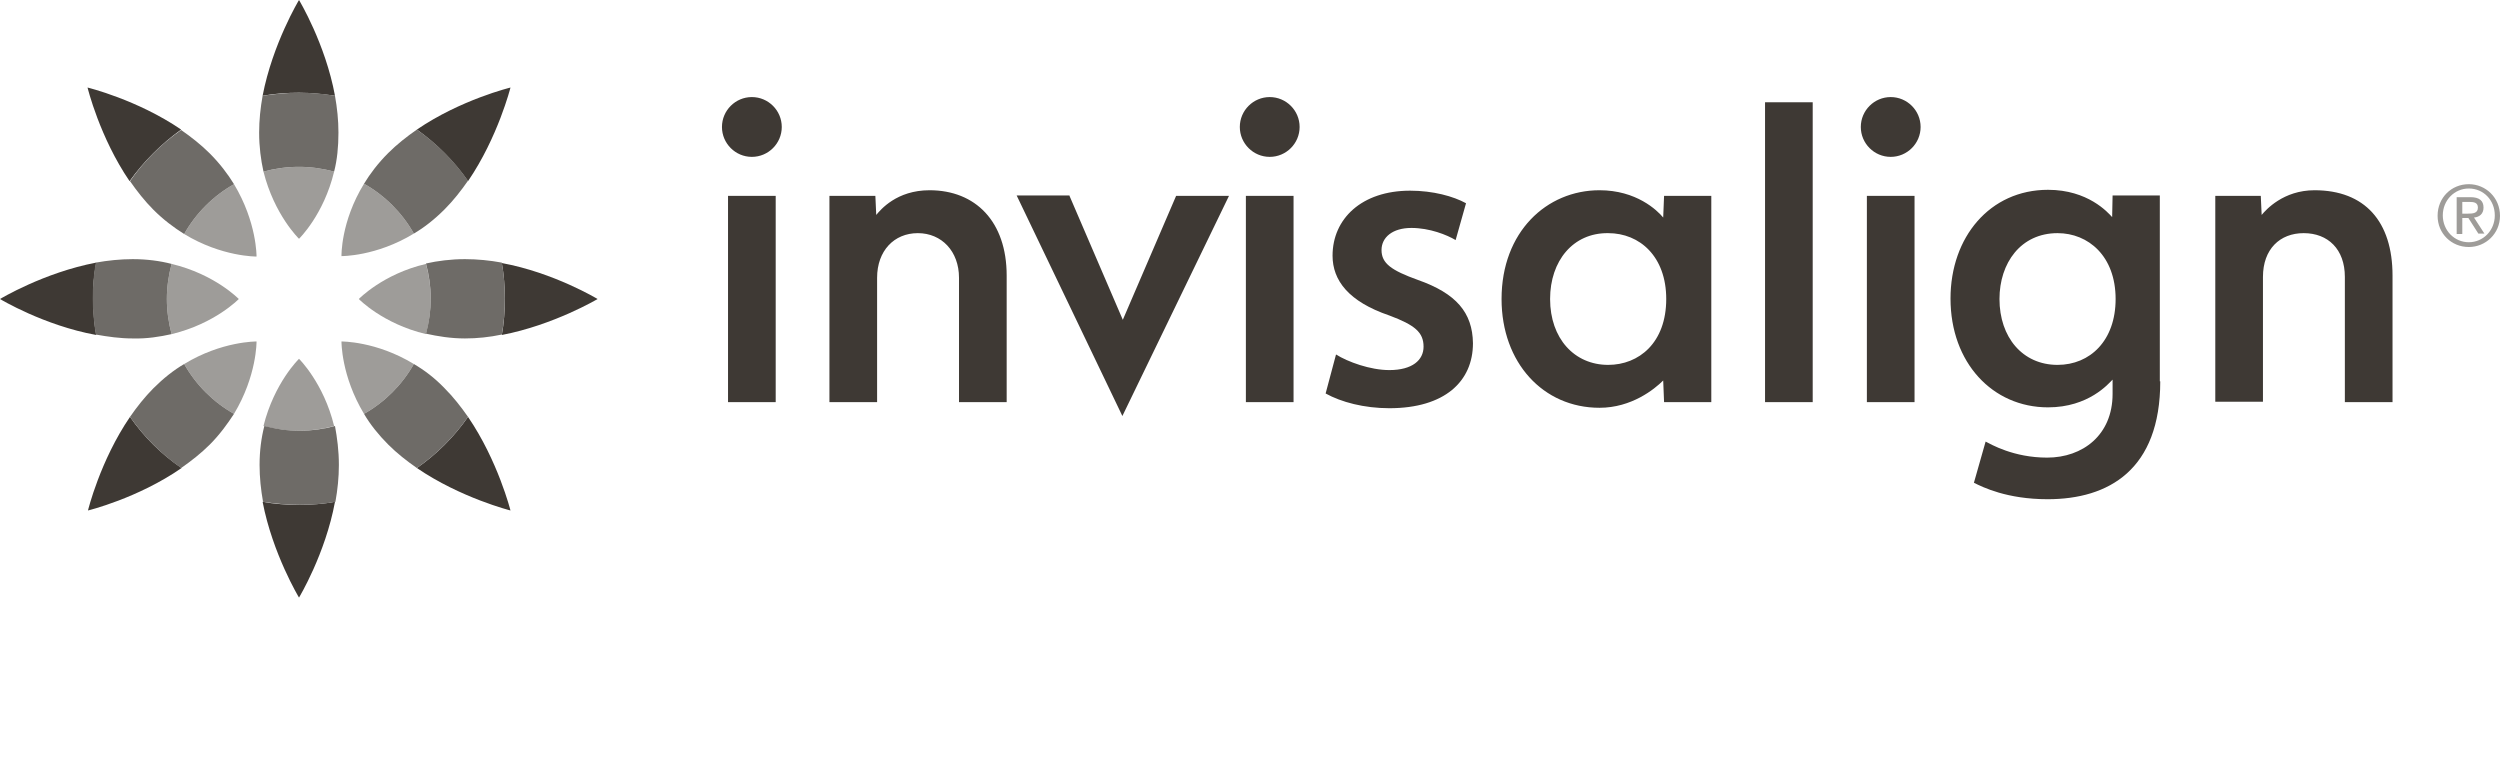
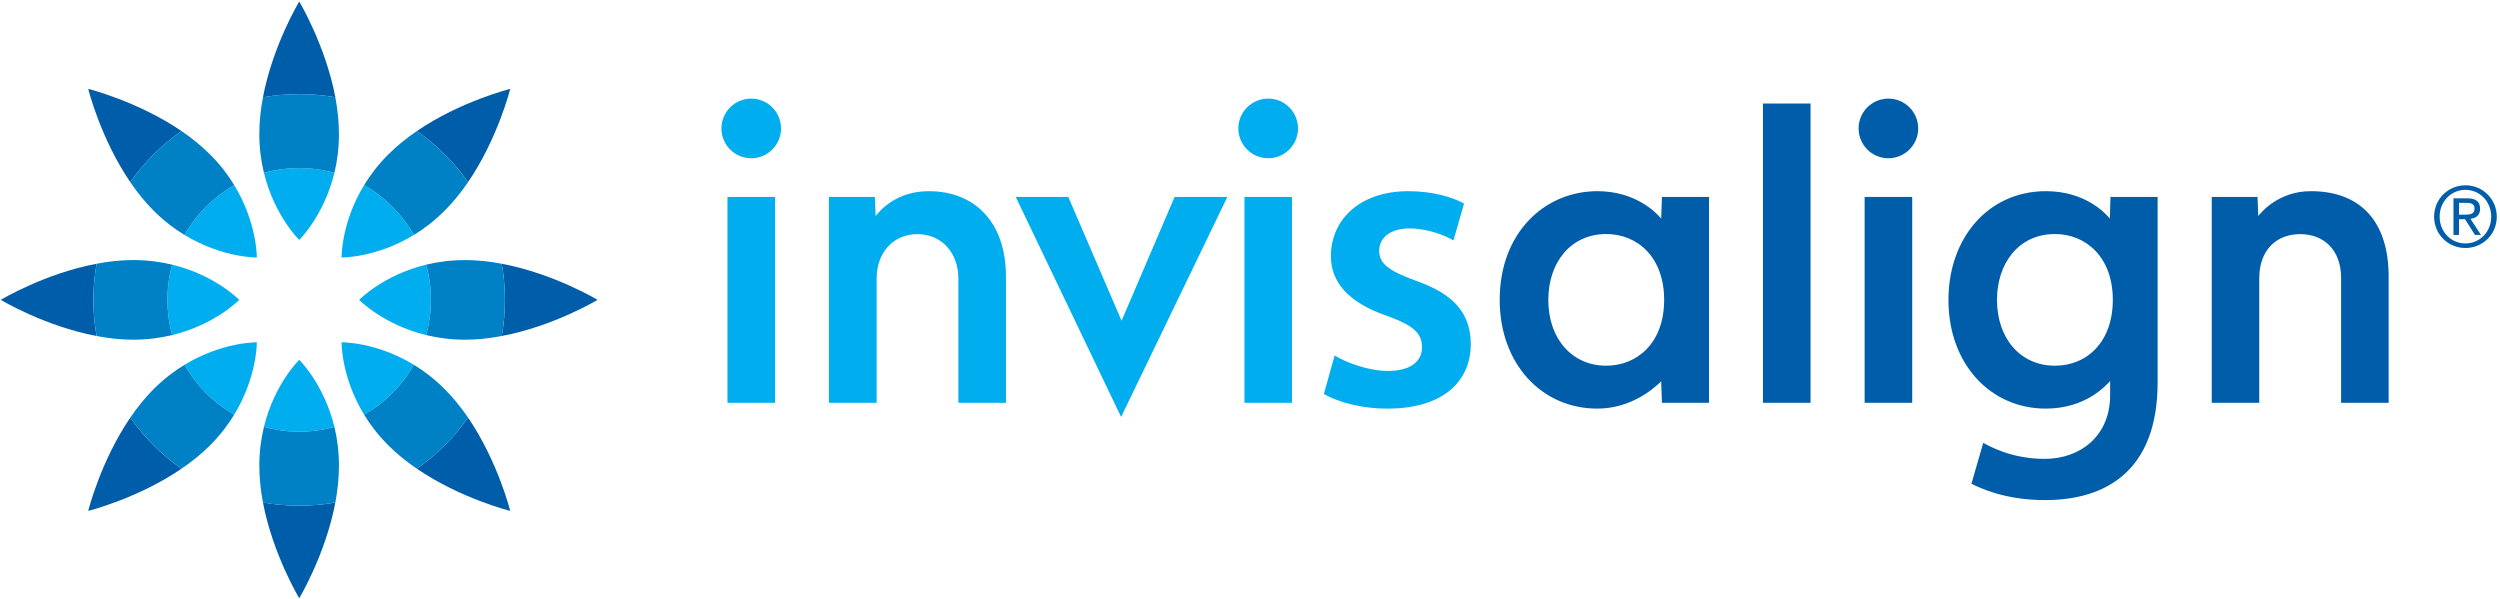
- <svg xmlns="http://www.w3.org/2000/svg" version="1.1" id="Layer_1" x="0px" y="0px" viewBox="0 0 576.9 177.6" style="enable-background:new 0 0 576.9 177.6;" xml:space="preserve">
-   <style type="text/css">
- 	.st0{fill:none;}
- 	.st1{fill:#3e3934;}
- 	.st2{fill:#6e6b67;}
- 	.st4{fill:#9e9c99;}
- 	.st2{fill:#9e9c99;}
- 	.st3{fill:#6e6b67;}
- 	.st5{font-family:'Avenir-Medium';}
- 	.st6{font-size:31.225px;}
- </style>
-   <rect x="148.1" y="26.7" class="st0" width="294.2" height="119.3" />
+ <svg xmlns="http://www.w3.org/2000/svg" version="1.1" id="Layer_1" x="0px" y="0px" width="338.667px" height="81.063px" viewBox="0 0 338.667 81.063" enable-background="new 0 0 338.667 81.063" xml:space="preserve">
  <g>
-     <path class="st1" d="M511.1,45.2h10.6l0.2,4.4c1-1.2,5-5.7,12.2-5.7c11.6,0,18,7.2,18,19.7v29.2h-11V63.9c0-6.4-3.9-10.1-9.5-10.1   c-5.5,0-9.4,3.7-9.4,10.1v28.8h-11V45.2z M418.3,92.8h-11V23.6h11V92.8z M441.8,92.8h-11V45.2h11V92.8z M436.3,22.4   c-3.8,0-6.9,3.1-6.9,6.9c0,3.8,3.1,6.9,6.9,6.9c3.8,0,6.9-3.1,6.9-6.9C443.2,25.5,440.1,22.4,436.3,22.4 M384,45.2h10.9v47.6H384   l-0.2-5c-2,2-7.3,6.3-14.7,6.3c-13,0-22.6-10.4-22.6-25.1c0-15.5,10.4-25.1,22.6-25.1c8.5,0,13.3,4.6,14.7,6.3L384,45.2z M357.7,69   c0,9.1,5.6,15.2,13.4,15.2c7.1,0,13.4-5.1,13.4-15.2c0-9.8-6.1-15.2-13.4-15.2C363,53.7,357.7,60.2,357.7,69 M488.2,69   c0-9.9-6.3-15.2-13.4-15.2c-8.5,0-13.4,6.9-13.4,15.2c0,8.8,5.3,15.2,13.4,15.2C482.3,84.2,488.2,78.6,488.2,69 M498.5,88   c0,20.4-11.9,27.2-26,27.2c-9.4,0-15-2.8-17-3.8l2.7-9.5c1.2,0.6,6.4,3.7,14.2,3.7c8.2,0,15.1-5.2,15.1-14.7v-3.3   c-0.9,0.9-5.5,6.4-14.9,6.4c-12.8,0-22.5-10.3-22.5-25.1c0-14.2,9.1-25.1,22.5-25.1c9.2,0,13.8,5.2,14.8,6.3l0.1-5h10.9V88z" />
-     <path class="st1" d="M246.8,45.2l12.3,28.6l12.3-28.6h12.2L259,96l-24.4-50.9H246.8z M308.3,81.8c2.7,1.7,7.9,3.6,12.3,3.6   c5.3,0,7.9-2.3,7.9-5.4c0-3.3-2-5-7.9-7.2c-9.4-3.2-13.1-8.1-13.1-13.8c0-8.5,6.7-15,17.9-15c5.3,0,10,1.3,12.9,2.9l-2.4,8.5   c-2-1.2-6-2.8-10.2-2.8c-4.4,0-6.9,2.2-6.9,5.1c0,3.1,2.3,4.7,8.4,6.9c8.8,3.1,12.6,7.5,12.7,14.6c0,8.8-6.5,15-19.3,15   c-5.8,0-11.1-1.4-14.7-3.4L308.3,81.8z M179,92.8h-11V45.2h11V92.8z M173.5,22.4c-3.8,0-6.9,3.1-6.9,6.9c0,3.8,3.1,6.9,6.9,6.9   c3.8,0,6.9-3.1,6.9-6.9C180.4,25.5,177.3,22.4,173.5,22.4 M298.5,92.8h-11V45.2h11V92.8z M293,22.4c-3.8,0-6.9,3.1-6.9,6.9   c0,3.8,3.1,6.9,6.9,6.9c3.8,0,6.9-3.1,6.9-6.9C299.9,25.5,296.8,22.4,293,22.4 M191.4,45.2H202l0.2,4.4c1-1.2,4.7-5.7,12.3-5.7   c10.6,0,17.8,7.2,17.8,19.7v29.2h-11V64.1c0-6.1-4-10.3-9.5-10.3c-5.5,0-9.4,4.1-9.4,10.3v28.7h-11V45.2z" />
-     <path class="st2" d="M84,42.4c4.8,2.7,8.8,6.7,11.5,11.5c-8.7,5.3-16.7,5.2-16.7,5.2S78.6,51.2,84,42.4 M95.5,84   c-8.7-5.3-16.7-5.2-16.7-5.2s-0.1,7.9,5.2,16.7C88.8,92.8,92.8,88.8,95.5,84 M82.8,69c0,0,5.5,5.7,15.5,8.1   c0.7-2.6,1.1-5.3,1.1-8.1c0-2.8-0.4-5.5-1.1-8.1C88.4,63.2,82.8,69,82.8,69 M55.1,69c0,0-5.5-5.7-15.5-8.1   c-0.7,2.6-1.1,5.3-1.1,8.1c0,2.8,0.4,5.5,1.1,8.1C49.6,74.7,55.1,69,55.1,69 M59.2,78.8c0,0-8-0.1-16.7,5.2   c2.7,4.8,6.7,8.8,11.5,11.5C59.3,86.7,59.2,78.8,59.2,78.8 M59.2,59.2c0,0,0.1-7.9-5.2-16.7c-4.8,2.7-8.8,6.7-11.5,11.5   C51.2,59.3,59.2,59.2,59.2,59.2 M69,82.8c0,0-5.7,5.5-8.2,15.5c2.6,0.7,5.3,1.1,8.2,1.1c2.8,0,5.5-0.4,8.1-1.1   C74.7,88.4,69,82.8,69,82.8 M69,55.1c0,0,5.7-5.5,8.1-15.5c-2.6-0.7-5.3-1.1-8.1-1.1c-2.8,0-5.5,0.4-8.2,1.1   C63.3,49.6,69,55.1,69,55.1" />
-     <path class="st1" d="M96.2,29.9c10.1-6.9,21.6-9.7,21.6-9.7s-2.9,11.5-9.8,21.6C104.8,37.2,100.8,33.2,96.2,29.9 M77.3,22.1   C75.1,10.1,69,0,69,0s-6.1,10.1-8.4,22.1c2.7-0.5,5.5-0.7,8.4-0.7C71.8,21.4,74.6,21.7,77.3,22.1 M96.2,108   c10.1,6.9,21.6,9.8,21.6,9.8s-2.9-11.5-9.8-21.6C104.8,100.8,100.8,104.8,96.2,108 M22.2,60.6C10.1,62.9,0,69,0,69   s10.1,6.1,22.2,8.3c-0.5-2.7-0.7-5.5-0.7-8.3C21.4,66.1,21.7,63.3,22.2,60.6 M115.8,77.3c12-2.3,22.1-8.3,22.1-8.3   s-10.1-6.1-22.1-8.3c0.5,2.7,0.7,5.5,0.7,8.3C116.5,71.8,116.3,74.6,115.8,77.3 M41.8,29.9c-10.1-6.9-21.6-9.7-21.6-9.7   s2.8,11.5,9.7,21.6C33.2,37.2,37.2,33.2,41.8,29.9 M60.6,115.8c2.3,12,8.4,22.1,8.4,22.1s6.1-10.1,8.3-22.1   c-2.7,0.5-5.5,0.7-8.3,0.7C66.1,116.5,63.3,116.3,60.6,115.8 M30,96.2c-6.9,10.1-9.7,21.6-9.7,21.6s11.5-2.8,21.6-9.8   C37.2,104.8,33.2,100.8,30,96.2" />
-     <path class="st3" d="M78.2,107.3c0,2.9-0.3,5.7-0.8,8.5c-2.7,0.5-5.5,0.7-8.3,0.7c-2.9,0-5.7-0.3-8.4-0.7c-0.5-2.8-0.8-5.6-0.8-8.5   c0-3.3,0.4-6.3,1.1-9c2.6,0.7,5.3,1.1,8.2,1.1c2.8,0,5.5-0.4,8.1-1.1C77.8,101,78.2,104,78.2,107.3 M98.3,60.8   c0.7,2.6,1.1,5.3,1.1,8.1c0,2.8-0.4,5.5-1.1,8.1c2.7,0.6,5.7,1.1,9,1.1c2.8,0,5.7-0.3,8.5-0.9c0.5-2.7,0.7-5.5,0.7-8.3   c0-2.8-0.2-5.6-0.7-8.3c-2.7-0.5-5.6-0.8-8.5-0.8C104,59.8,101,60.2,98.3,60.8 M95.5,84c-2.7,4.8-6.7,8.8-11.5,11.5   c1.4,2.4,3.3,4.8,5.6,7.1c2,2,4.3,3.8,6.6,5.4c4.6-3.2,8.6-7.2,11.8-11.8c-1.6-2.3-3.4-4.6-5.4-6.6C100.3,87.2,97.9,85.4,95.5,84    M39.6,77.1c-0.7-2.6-1.1-5.3-1.1-8.1c0-2.8,0.4-5.5,1.1-8.1c-2.7-0.7-5.7-1.1-9-1.1c-2.8,0-5.7,0.3-8.5,0.8   c-0.5,2.7-0.7,5.5-0.7,8.3c0,2.9,0.3,5.7,0.7,8.3c2.8,0.5,5.6,0.9,8.5,0.9C33.9,78.2,36.9,77.7,39.6,77.1 M84,42.4   c4.8,2.7,8.8,6.7,11.5,11.5c2.4-1.4,4.8-3.3,7.1-5.6c2-2,3.8-4.3,5.4-6.6c-3.2-4.6-7.2-8.6-11.8-11.8c-2.3,1.6-4.6,3.4-6.6,5.4   C87.2,37.7,85.4,40.1,84,42.4 M60.8,39.6c2.6-0.7,5.3-1.1,8.2-1.1c2.8,0,5.5,0.4,8.1,1.1c0.7-2.7,1-5.7,1-9c0-2.9-0.3-5.7-0.8-8.5   c-2.7-0.5-5.5-0.7-8.3-0.7c-2.9,0-5.7,0.3-8.4,0.7c-0.5,2.8-0.8,5.6-0.8,8.5C59.8,33.9,60.2,36.9,60.8,39.6 M42.5,54   c2.7-4.8,6.7-8.8,11.5-11.5c-1.4-2.3-3.3-4.8-5.6-7.1c-2-2-4.3-3.8-6.6-5.4c-4.6,3.2-8.6,7.2-11.8,11.8c1.6,2.3,3.4,4.6,5.4,6.6   C37.7,50.7,40.1,52.5,42.5,54 M54,95.5c-4.8-2.7-8.8-6.7-11.5-11.5c-2.4,1.4-4.8,3.3-7.1,5.6c-2,2-3.8,4.3-5.4,6.6   c3.2,4.6,7.2,8.6,11.8,11.8c2.3-1.6,4.6-3.4,6.6-5.4C50.7,100.3,52.5,97.8,54,95.5" />
-     <path class="st4" d="M569.7,42.5c3.9,0,7.2,3.1,7.2,7.3c0,4.1-3.3,7.2-7.2,7.2c-4,0-7.2-3.1-7.2-7.2   C562.5,45.6,565.7,42.5,569.7,42.5 M569.7,55.9c3.3,0,6-2.7,6-6.2s-2.6-6.2-6-6.2c-3.3,0-6,2.7-6,6.2S566.4,55.9,569.7,55.9    M566.9,45.5h3.2c2,0,3,0.8,3,2.4c0,1.5-1,2.2-2.2,2.3l2.4,3.7h-1.4l-2.3-3.6h-1.4V54h-1.3V45.5z M568.2,49.3h1.3   c1.2,0,2.3-0.1,2.3-1.4c0-1.2-1-1.3-1.9-1.3h-1.7V49.3z" />
+     <g>
+       <path fill="#005DAA" d="M299.616,26.677h6.205l0.1,2.584c0.568-0.715,2.912-3.363,7.125-3.363c6.814,0,10.535,4.213,10.535,11.555    v17.115h-6.439V37.663c0-3.779-2.309-5.947-5.549-5.947c-3.217,0-5.537,2.168-5.537,5.947v16.904h-6.439V26.677z M245.27,54.567    h-6.445V14.026h6.445V54.567z M259.04,54.567h-6.445V26.677h6.445V54.567z M255.811,13.358c-2.232,0-4.031,1.811-4.031,4.043    c0,2.221,1.799,4.037,4.031,4.037c2.227,0,4.043-1.816,4.043-4.037C259.854,15.169,258.038,13.358,255.811,13.358 M225.137,26.677    h6.375v27.891h-6.375l-0.1-2.924c-1.172,1.195-4.289,3.709-8.643,3.709c-7.6,0-13.236-6.117-13.236-14.73    c0-9.111,6.1-14.725,13.236-14.725c4.998,0,7.811,2.713,8.643,3.715L225.137,26.677z M209.745,40.622    c0,5.35,3.281,8.918,7.84,8.918c4.137,0,7.852-3.012,7.852-8.918c0-5.736-3.563-8.918-7.852-8.918    C212.838,31.704,209.745,35.489,209.745,40.622 M286.215,40.622c0-5.818-3.668-8.918-7.834-8.918    c-4.986,0-7.857,4.055-7.857,8.918c0,5.133,3.094,8.918,7.852,8.918C282.752,49.54,286.215,46.282,286.215,40.622 M292.286,51.808    c0,11.965-7.002,15.938-15.246,15.938c-5.496,0-8.813-1.658-9.979-2.209l1.6-5.543c0.727,0.381,3.738,2.168,8.326,2.168    c4.799,0,8.865-3.076,8.865-8.613V51.62c-0.521,0.545-3.246,3.732-8.713,3.732c-7.512,0-13.189-6.041-13.189-14.73    c0-8.326,5.344-14.725,13.213-14.725c5.367,0,8.092,3.047,8.654,3.715l0.082-2.936h6.387V51.808z" />
+       <path fill="#00AEEF" d="M144.717,26.677l7.219,16.775l7.184-16.775h7.148l-14.396,29.807l-14.273-29.807H144.717z M180.799,48.157    c1.57,0.984,4.646,2.092,7.207,2.092c3.129,0,4.629-1.342,4.629-3.193c0-1.916-1.154-2.959-4.641-4.23    c-5.514-1.863-7.699-4.746-7.699-8.109c0-4.986,3.926-8.818,10.494-8.818c3.135,0,5.865,0.744,7.541,1.676l-1.436,4.992    c-1.184-0.697-3.504-1.623-5.988-1.623c-2.561,0-4.072,1.271-4.072,3.018c0,1.799,1.342,2.73,4.945,4.061    c5.162,1.799,7.406,4.371,7.465,8.549c0,5.156-3.814,8.783-11.303,8.783c-3.422,0-6.504-0.809-8.602-1.975L180.799,48.157z     M104.991,54.567h-6.445V26.677h6.445V54.567z M101.774,13.358c-2.238,0-4.043,1.811-4.043,4.043c0,2.221,1.805,4.037,4.043,4.037    c2.227,0,4.031-1.816,4.031-4.037C105.805,15.169,104,13.358,101.774,13.358 M175.022,54.567h-6.439V26.677h6.439V54.567z     M171.805,13.358c-2.238,0-4.049,1.811-4.049,4.043c0,2.221,1.811,4.037,4.049,4.037c2.227,0,4.031-1.816,4.031-4.037    C175.836,15.169,174.032,13.358,171.805,13.358 M112.297,26.677h6.217l0.105,2.584c0.563-0.715,2.783-3.363,7.201-3.363    c6.234,0,10.453,4.213,10.453,11.561v17.109h-6.445V37.757c0-3.58-2.32-6.041-5.543-6.041c-3.211,0-5.531,2.414-5.531,6.041    v16.811h-6.457V26.677z" />
+       <path fill="#00AEEF" d="M49.321,25.077c2.818,1.605,5.145,3.938,6.744,6.75c-5.127,3.123-9.791,3.053-9.791,3.053    S46.192,30.222,49.321,25.077 M56.065,49.417c-5.127-3.117-9.791-3.047-9.791-3.047s-0.082,4.658,3.047,9.797    C52.139,54.567,54.465,52.229,56.065,49.417 M48.653,40.622c0,0,3.246,3.352,9.076,4.77c0.422-1.518,0.65-3.117,0.65-4.77    s-0.229-3.246-0.65-4.77C51.899,37.271,48.653,40.622,48.653,40.622 M32.405,40.622c0,0-3.246-3.352-9.082-4.77    c-0.422,1.523-0.639,3.117-0.639,4.77s0.217,3.252,0.639,4.77C29.159,43.974,32.405,40.622,32.405,40.622 M34.79,46.37    c0,0-4.664-0.07-9.791,3.047c1.588,2.813,3.926,5.15,6.732,6.75C34.854,51.028,34.79,46.37,34.79,46.37 M34.79,34.88    c0,0,0.064-4.658-3.059-9.803c-2.807,1.605-5.145,3.938-6.732,6.75C30.125,34.95,34.79,34.88,34.79,34.88 M40.538,48.743    c0,0-3.357,3.246-4.781,9.082c1.529,0.428,3.117,0.656,4.781,0.656c1.646,0,3.24-0.229,4.764-0.65    C43.866,51.989,40.538,48.743,40.538,48.743 M40.538,32.501c0,0,3.328-3.246,4.764-9.082c-1.523-0.428-3.117-0.65-4.764-0.65    c-1.664,0-3.252,0.223-4.781,0.65C37.18,29.255,40.538,32.501,40.538,32.501" />
+       <path fill="#005DAA" d="M56.469,17.753c5.918-4.037,12.65-5.713,12.65-5.713s-1.676,6.721-5.719,12.639    C61.52,21.983,59.17,19.64,56.469,17.753 M45.43,13.177c-1.336-7.043-4.893-12.973-4.893-12.973s-3.58,5.93-4.916,12.973    c1.6-0.275,3.234-0.428,4.916-0.428C42.202,12.749,43.836,12.896,45.43,13.177 M56.469,63.491    c5.918,4.049,12.65,5.719,12.65,5.719s-1.676-6.721-5.719-12.645C61.52,59.261,59.17,61.61,56.469,63.491 M13.086,35.729    c-7.055,1.324-12.984,4.893-12.984,4.893s5.93,3.568,12.984,4.893c-0.287-1.576-0.439-3.217-0.439-4.893    C12.647,38.952,12.799,37.317,13.086,35.729 M67.971,45.515c7.049-1.324,12.979-4.893,12.979-4.893s-5.93-3.568-12.979-4.893    c0.287,1.588,0.428,3.223,0.428,4.893C68.399,42.298,68.258,43.938,67.971,45.515 M24.588,17.753    C18.665,13.716,11.95,12.04,11.95,12.04s1.664,6.721,5.707,12.645C19.532,21.983,21.893,19.64,24.588,17.753 M35.622,68.073    c1.336,7.037,4.916,12.973,4.916,12.973s3.557-5.936,4.893-12.973c-1.594,0.281-3.229,0.428-4.893,0.428    C38.856,68.501,37.221,68.354,35.622,68.073 M17.657,56.565C13.614,62.489,11.95,69.21,11.95,69.21s6.715-1.67,12.639-5.719    C21.893,61.61,19.532,59.261,17.657,56.565" />
+       <path fill="#0081C6" d="M45.917,63.099c0,1.676-0.188,3.357-0.486,4.975c-1.594,0.281-3.229,0.428-4.893,0.428    c-1.682,0-3.328-0.146-4.916-0.428c-0.305-1.617-0.492-3.299-0.492-4.975c0-1.934,0.24-3.691,0.627-5.268    c1.529,0.422,3.117,0.65,4.781,0.65c1.646,0,3.24-0.229,4.764-0.65C45.682,59.407,45.917,61.165,45.917,63.099 M57.729,35.853    c0.422,1.523,0.65,3.117,0.65,4.77s-0.229,3.252-0.65,4.77c1.576,0.375,3.346,0.627,5.285,0.627c1.67,0,3.346-0.188,4.957-0.504    c0.287-1.576,0.428-3.217,0.428-4.893c0-1.67-0.141-3.305-0.428-4.893c-1.611-0.316-3.287-0.498-4.957-0.498    C61.075,35.231,59.305,35.472,57.729,35.853 M56.065,49.417c-1.6,2.813-3.926,5.15-6.744,6.75c0.844,1.383,1.91,2.795,3.287,4.166    c1.184,1.184,2.502,2.244,3.861,3.158c2.701-1.881,5.051-4.23,6.932-6.926c-0.932-1.365-1.986-2.678-3.176-3.867    C58.86,51.333,57.454,50.261,56.065,49.417 M23.323,45.392c-0.422-1.518-0.639-3.117-0.639-4.77s0.217-3.246,0.639-4.77    c-1.57-0.381-3.34-0.621-5.273-0.621c-1.67,0-3.346,0.182-4.963,0.498c-0.287,1.588-0.439,3.223-0.439,4.893    c0,1.676,0.152,3.316,0.439,4.893c1.617,0.316,3.293,0.504,4.963,0.504C19.983,46.019,21.752,45.767,23.323,45.392 M49.321,25.077    c2.818,1.6,5.145,3.938,6.744,6.75c1.389-0.838,2.795-1.916,4.16-3.281c1.189-1.178,2.244-2.502,3.176-3.861    c-1.881-2.701-4.23-5.045-6.932-6.932c-1.365,0.926-2.678,1.986-3.861,3.164C51.231,22.282,50.165,23.706,49.321,25.077     M35.756,23.419c1.529-0.428,3.117-0.645,4.781-0.645c1.646,0,3.24,0.217,4.764,0.645c0.381-1.57,0.615-3.34,0.615-5.273    c0-1.676-0.188-3.352-0.486-4.969c-1.594-0.281-3.229-0.428-4.893-0.428c-1.682,0-3.328,0.146-4.916,0.428    c-0.305,1.617-0.492,3.293-0.492,4.969C35.129,20.079,35.37,21.849,35.756,23.419 M24.999,31.827    c1.588-2.813,3.926-5.145,6.732-6.75c-0.832-1.371-1.91-2.795-3.281-4.16c-1.189-1.178-2.496-2.238-3.861-3.164    c-2.695,1.887-5.045,4.23-6.932,6.932c0.926,1.359,1.98,2.684,3.164,3.861C22.192,29.911,23.61,30.989,24.999,31.827     M31.731,56.167c-2.807-1.6-5.145-3.938-6.732-6.75c-1.389,0.844-2.807,1.916-4.178,3.281c-1.184,1.189-2.238,2.502-3.164,3.867    c1.887,2.695,4.236,5.045,6.932,6.926c1.365-0.926,2.672-1.975,3.861-3.158C29.821,58.962,30.899,57.538,31.731,56.167" />
+       <path fill="#005DAA" d="M333.987,25.101c2.303,0,4.244,1.834,4.244,4.254c0,2.416-1.941,4.242-4.244,4.242    c-2.318,0-4.246-1.826-4.246-4.242C329.741,26.935,331.668,25.101,333.987,25.101 M333.987,32.978    c1.941,0,3.488-1.566,3.488-3.623s-1.547-3.637-3.488-3.637c-1.951,0-3.498,1.58-3.498,3.637S332.036,32.978,333.987,32.978     M332.364,26.864h1.869c1.178,0,1.74,0.463,1.74,1.418c0,0.898-0.572,1.273-1.311,1.355l1.422,2.186h-0.811l-1.34-2.133h-0.816    v2.133h-0.754V26.864z M333.118,29.079h0.773c0.68,0,1.326-0.039,1.326-0.842c0-0.676-0.59-0.758-1.104-0.758h-0.996V29.079z" />
+     </g>
  </g>
</svg>
